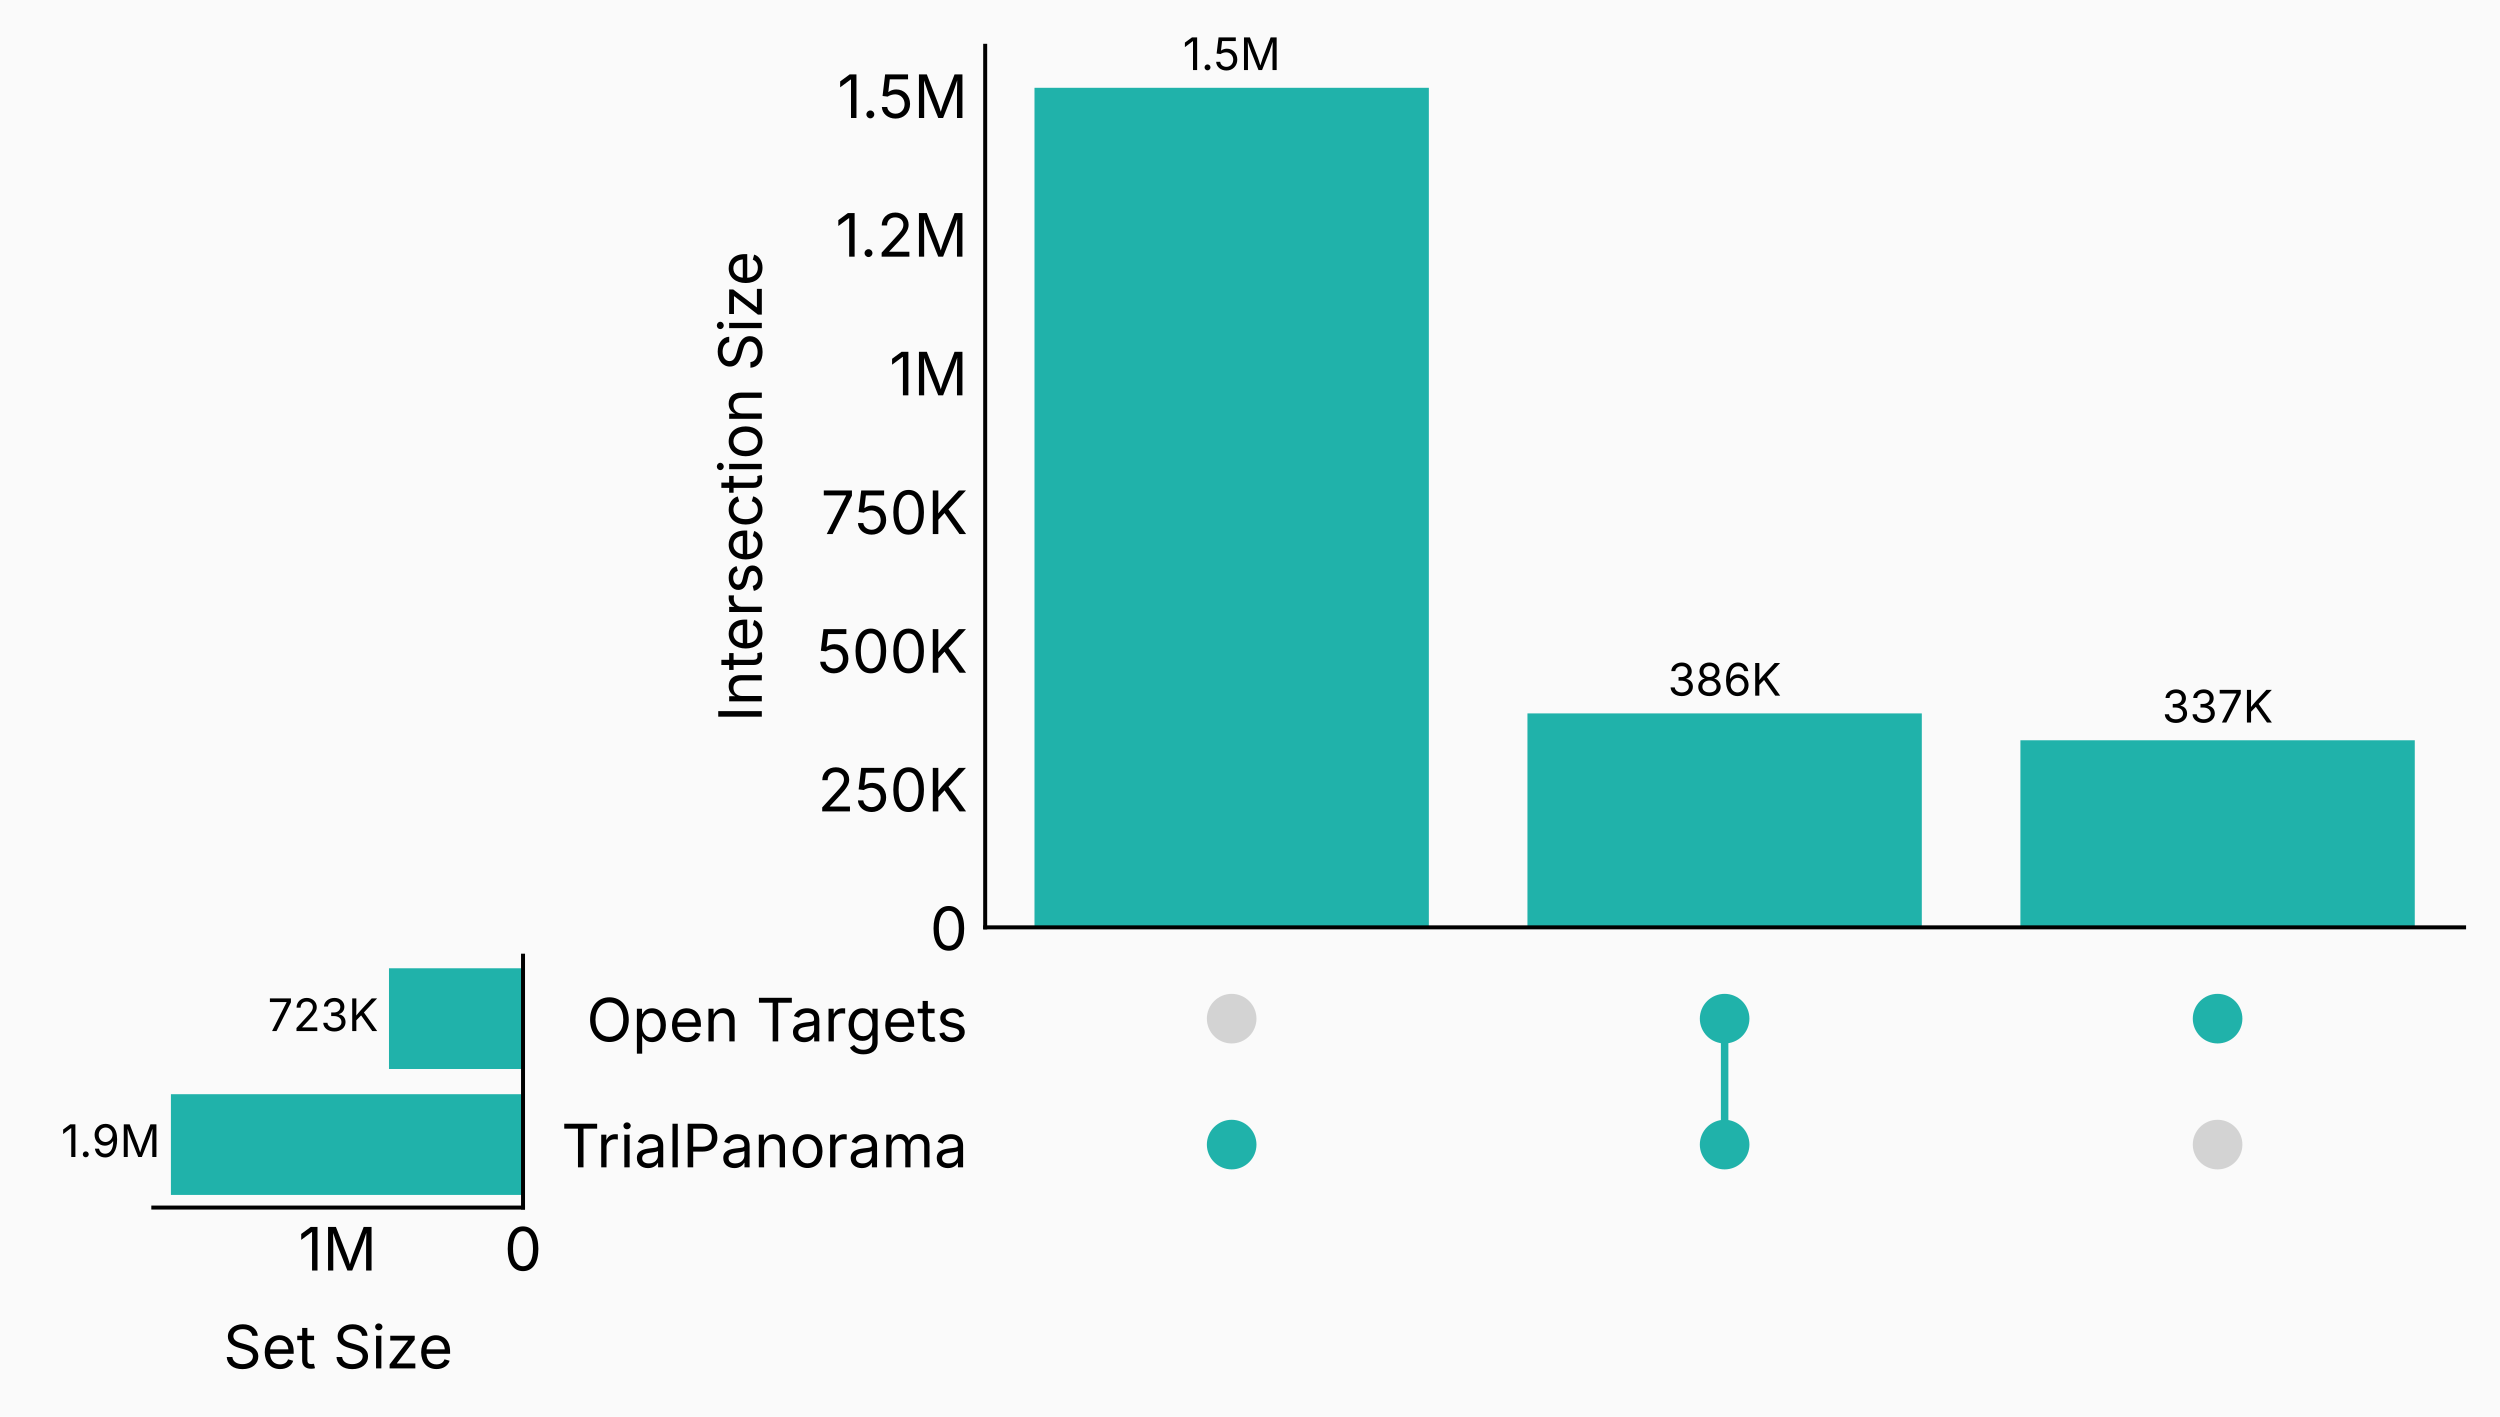
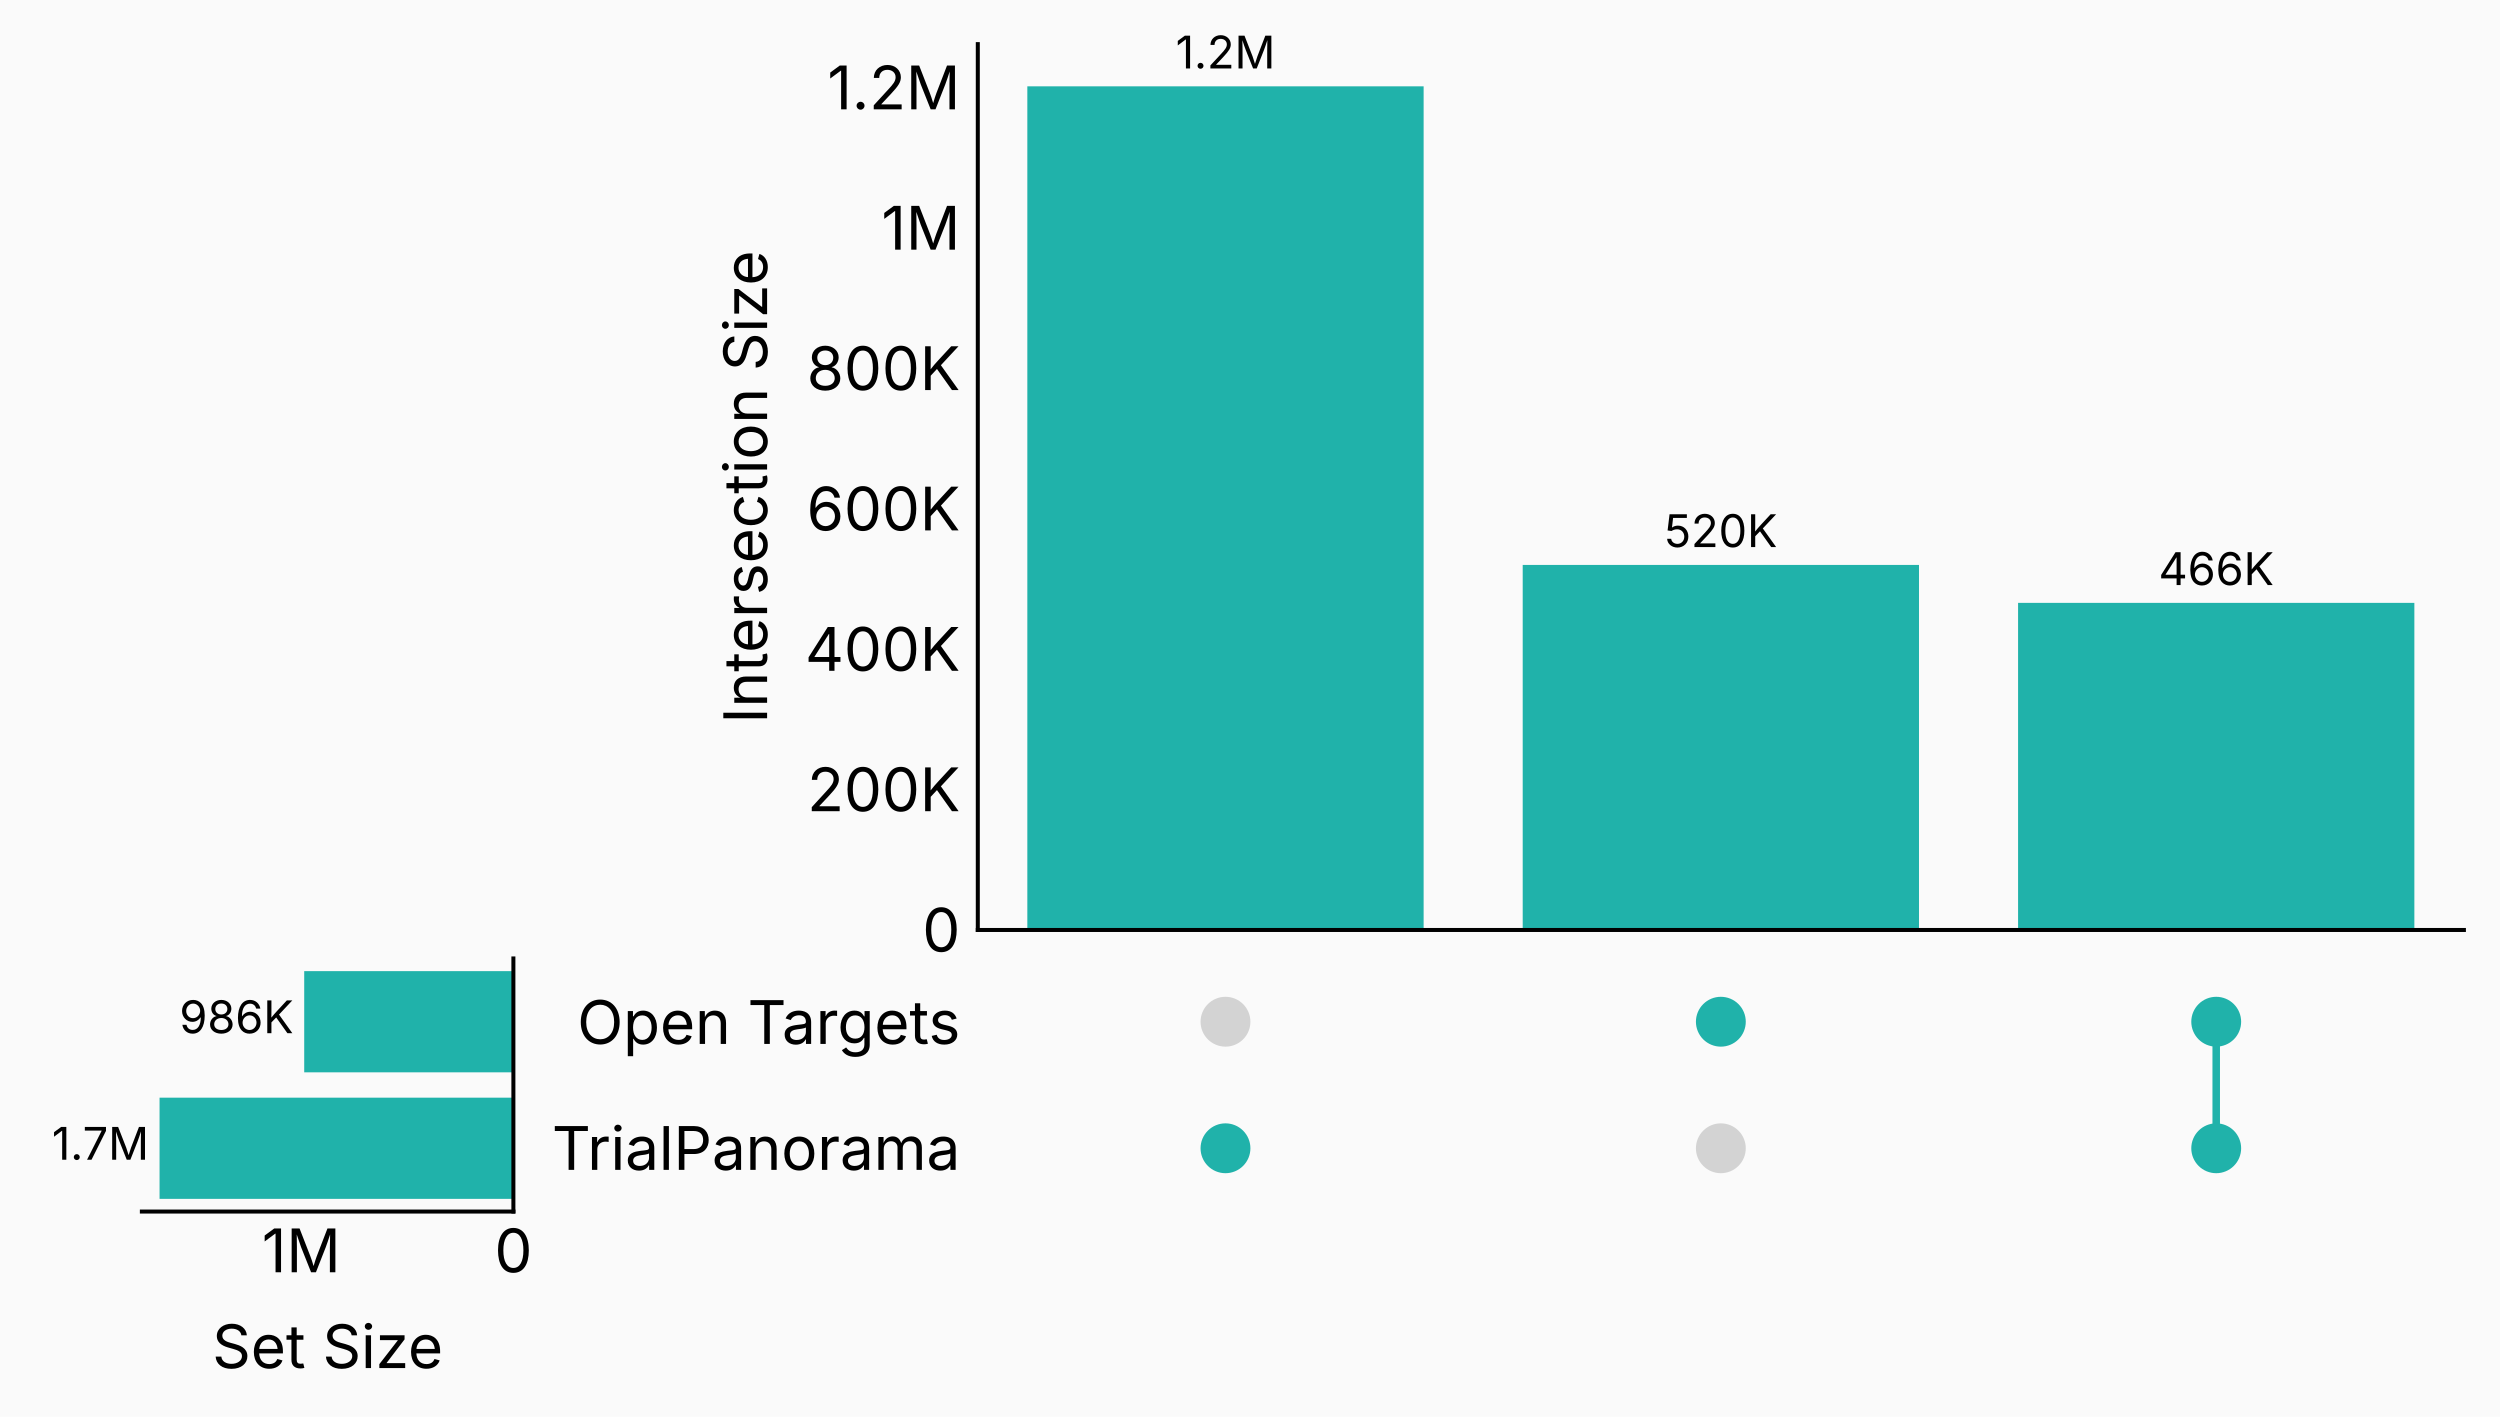
- <svg xmlns="http://www.w3.org/2000/svg" xmlns:xlink="http://www.w3.org/1999/xlink" width="501.067pt" height="283.955pt" viewBox="0 0 501.067 283.955" version="1.1">
+ <svg xmlns="http://www.w3.org/2000/svg" xmlns:xlink="http://www.w3.org/1999/xlink" width="498.636pt" height="282.568pt" viewBox="0 0 498.636 282.568" version="1.1">
  <defs>
    <style type="text/css">*{stroke-linejoin: round; stroke-linecap: butt}</style>
  </defs>
  <g id="figure_1">
    <g id="patch_1">
-       <path d="M 0 283.955  L 501.067 283.955  L 501.067 0  L 0 0  z " style="fill: #fafafa" />
+       <path d="M 0 282.568  L 498.636 282.568  L 498.636 0  L 0 0  z " style="fill: #fafafa" />
    </g>
    <g id="axes_1">
      <g id="patch_2">
-         <path d="M 197.457 185.866  L 493.867 185.866  L 493.867 9.179  L 197.457 9.179  z " style="fill: #fafafa" />
+         <path d="M 195.026 185.488  L 491.436 185.488  L 491.436 8.801  L 195.026 8.801  z " style="fill: #fafafa" />
      </g>
      <g id="matplotlib.axis_1">
        <g id="xtick_1" />
        <g id="xtick_2" />
        <g id="xtick_3" />
        <g id="xtick_4" />
        <g id="xtick_5" />
        <g id="xtick_6" />
        <g id="xtick_7" />
      </g>
      <g id="matplotlib.axis_2">
        <g id="ytick_1">
          <g id="line2d_1" />
          <g id="text_1">
-             <text style="font-size: 12px; font-family: 'Inter', 'Helvetica', 'Arial', 'DejaVu Sans', sans-serif; text-anchor: end" x="193.957" y="190.425" transform="rotate(-0 193.9574 190.4253)">0</text>
+             <text style="font-size: 12px; font-family: 'Inter', 'Helvetica', 'Arial', 'DejaVu Sans', sans-serif; text-anchor: end" x="191.526" y="189.792" transform="rotate(-0 191.526 189.792)">0</text>
          </g>
        </g>
        <g id="ytick_2">
          <g id="line2d_2" />
          <g id="text_2">
-             <text style="font-size: 12px; font-family: 'Inter', 'Helvetica', 'Arial', 'DejaVu Sans', sans-serif; text-anchor: end" x="193.957" y="162.629" transform="rotate(-0 193.9574 162.6285)">250K</text>
+             <text style="font-size: 12px; font-family: 'Inter', 'Helvetica', 'Arial', 'DejaVu Sans', sans-serif; text-anchor: end" x="191.526" y="161.793" transform="rotate(-0 191.526 161.7935)">200K</text>
          </g>
        </g>
        <g id="ytick_3">
          <g id="line2d_3" />
          <g id="text_3">
-             <text style="font-size: 12px; font-family: 'Inter', 'Helvetica', 'Arial', 'DejaVu Sans', sans-serif; text-anchor: end" x="193.957" y="134.832" transform="rotate(-0 193.9574 134.8318)">500K</text>
+             <text style="font-size: 12px; font-family: 'Inter', 'Helvetica', 'Arial', 'DejaVu Sans', sans-serif; text-anchor: end" x="191.526" y="133.795" transform="rotate(-0 191.526 133.795)">400K</text>
          </g>
        </g>
        <g id="ytick_4">
          <g id="line2d_4" />
          <g id="text_4">
-             <text style="font-size: 12px; font-family: 'Inter', 'Helvetica', 'Arial', 'DejaVu Sans', sans-serif; text-anchor: end" x="193.957" y="107.035" transform="rotate(-0 193.9574 107.035)">750K</text>
+             <text style="font-size: 12px; font-family: 'Inter', 'Helvetica', 'Arial', 'DejaVu Sans', sans-serif; text-anchor: end" x="191.526" y="105.796" transform="rotate(-0 191.526 105.7965)">600K</text>
          </g>
        </g>
        <g id="ytick_5">
          <g id="line2d_5" />
          <g id="text_5">
-             <text style="font-size: 12px; font-family: 'Inter', 'Helvetica', 'Arial', 'DejaVu Sans', sans-serif; text-anchor: end" x="193.957" y="79.238" transform="rotate(-0 193.9574 79.23829)">1M</text>
+             <text style="font-size: 12px; font-family: 'Inter', 'Helvetica', 'Arial', 'DejaVu Sans', sans-serif; text-anchor: end" x="191.526" y="77.798" transform="rotate(-0 191.526 77.79794)">800K</text>
          </g>
        </g>
        <g id="ytick_6">
          <g id="line2d_6" />
          <g id="text_6">
-             <text style="font-size: 12px; font-family: 'Inter', 'Helvetica', 'Arial', 'DejaVu Sans', sans-serif; text-anchor: end" x="193.957" y="51.442" transform="rotate(-0 193.9574 51.44154)">1.2M</text>
+             <text style="font-size: 12px; font-family: 'Inter', 'Helvetica', 'Arial', 'DejaVu Sans', sans-serif; text-anchor: end" x="191.526" y="49.799" transform="rotate(-0 191.526 49.79942)">1M</text>
          </g>
        </g>
        <g id="ytick_7">
          <g id="line2d_7" />
          <g id="text_7">
-             <text style="font-size: 12px; font-family: 'Inter', 'Helvetica', 'Arial', 'DejaVu Sans', sans-serif; text-anchor: end" x="193.957" y="23.645" transform="rotate(-0 193.9574 23.64479)">1.5M</text>
+             <text style="font-size: 12px; font-family: 'Inter', 'Helvetica', 'Arial', 'DejaVu Sans', sans-serif; text-anchor: end" x="191.526" y="21.801" transform="rotate(-0 191.526 21.80091)">1.2M</text>
          </g>
        </g>
        <g id="text_8">
-           <text style="font-size: 12px; font-family: 'Inter', 'Helvetica', 'Arial', 'DejaVu Sans', sans-serif; text-anchor: middle" x="152.687" y="97.523" transform="rotate(-90 152.6874 97.5228)">Intersection Size</text>
+           <text style="font-size: 12px; font-family: 'Inter', 'Helvetica', 'Arial', 'DejaVu Sans', sans-serif; text-anchor: middle" x="153.001" y="97.145" transform="rotate(-90 153.001 97.14452)">Intersection Size</text>
        </g>
      </g>
      <g id="patch_3">
-         <path d="M 207.338 185.866  L 286.38 185.866  L 286.38 17.593  L 207.338 17.593  z " clip-path="url(#p3016d41500)" style="fill: #20b2aa" />
+         <path d="M 204.906 185.488  L 283.949 185.488  L 283.949 17.215  L 204.906 17.215  z " clip-path="url(#p97cd294f93)" style="fill: #20b2aa" />
      </g>
      <g id="patch_4">
-         <path d="M 306.141 185.866  L 385.183 185.866  L 385.183 142.979  L 306.141 142.979  z " clip-path="url(#p3016d41500)" style="fill: #20b2aa" />
+         <path d="M 303.709 185.488  L 382.752 185.488  L 382.752 112.677  L 303.709 112.677  z " clip-path="url(#p97cd294f93)" style="fill: #20b2aa" />
      </g>
      <g id="patch_5">
-         <path d="M 404.944 185.866  L 483.987 185.866  L 483.987 148.363  L 404.944 148.363  z " clip-path="url(#p3016d41500)" style="fill: #20b2aa" />
+         <path d="M 402.513 185.488  L 481.555 185.488  L 481.555 120.251  L 402.513 120.251  z " clip-path="url(#p97cd294f93)" style="fill: #20b2aa" />
      </g>
      <g id="patch_6">
-         <path d="M 197.457 185.866  L 197.457 9.179  " style="fill: none; stroke: #000000; stroke-width: 0.8; stroke-linejoin: miter; stroke-linecap: square" />
+         <path d="M 195.026 185.488  L 195.026 8.801  " style="fill: none; stroke: #000000; stroke-width: 0.8; stroke-linejoin: miter; stroke-linecap: square" />
      </g>
      <g id="patch_7">
-         <path d="M 197.457 185.866  L 493.867 185.866  " style="fill: none; stroke: #000000; stroke-width: 0.8; stroke-linejoin: miter; stroke-linecap: square" />
+         <path d="M 195.026 185.488  L 491.436 185.488  " style="fill: none; stroke: #000000; stroke-width: 0.8; stroke-linejoin: miter; stroke-linecap: square" />
      </g>
      <g id="text_9">
-         <text style="font-size: 9px; font-family: 'Inter', 'Helvetica', 'Arial', 'DejaVu Sans', sans-serif; text-anchor: middle" x="246.859" y="14.039" transform="rotate(-0 246.859 14.03859)">1.5M</text>
+         <text style="font-size: 9px; font-family: 'Inter', 'Helvetica', 'Arial', 'DejaVu Sans', sans-serif; text-anchor: middle" x="244.428" y="13.656" transform="rotate(-0 244.4276 13.65609)">1.2M</text>
      </g>
      <g id="text_10">
-         <text style="font-size: 9px; font-family: 'Inter', 'Helvetica', 'Arial', 'DejaVu Sans', sans-serif; text-anchor: middle" x="345.662" y="139.425" transform="rotate(-0 345.6622 139.4246)">386K</text>
+         <text style="font-size: 9px; font-family: 'Inter', 'Helvetica', 'Arial', 'DejaVu Sans', sans-serif; text-anchor: middle" x="343.231" y="109.118" transform="rotate(-0 343.2308 109.1181)">520K</text>
      </g>
      <g id="text_11">
-         <text style="font-size: 9px; font-family: 'Inter', 'Helvetica', 'Arial', 'DejaVu Sans', sans-serif; text-anchor: middle" x="444.465" y="144.809" transform="rotate(-0 444.4654 144.8089)">337K</text>
+         <text style="font-size: 9px; font-family: 'Inter', 'Helvetica', 'Arial', 'DejaVu Sans', sans-serif; text-anchor: middle" x="442.034" y="116.692" transform="rotate(-0 442.034 116.6922)">466K</text>
      </g>
    </g>
    <g id="axes_2">
      <g id="patch_8">
-         <path d="M 197.457 242.027  L 493.867 242.027  L 493.867 191.545  L 197.457 191.545  z " style="fill: #fafafa" />
+         <path d="M 195.026 241.649  L 491.436 241.649  L 491.436 191.167  L 195.026 191.167  z " style="fill: #fafafa" />
      </g>
      <g id="matplotlib.axis_3">
        <g id="xtick_8" />
        <g id="xtick_9" />
        <g id="xtick_10" />
        <g id="xtick_11" />
        <g id="xtick_12" />
        <g id="xtick_13" />
        <g id="xtick_14" />
      </g>
      <g id="matplotlib.axis_4">
        <g id="ytick_8">
          <g id="line2d_8" />
          <g id="text_12">
-             <text style="font-size: 12px; font-family: 'Inter', 'Helvetica', 'Arial', 'DejaVu Sans', sans-serif; text-anchor: end" x="193.957" y="208.725" transform="rotate(-0 193.9574 208.725)">Open Targets</text>
+             <text style="font-size: 12px; font-family: 'Inter', 'Helvetica', 'Arial', 'DejaVu Sans', sans-serif; text-anchor: end" x="191.526" y="208.209" transform="rotate(-0 191.526 208.2089)">Open Targets</text>
          </g>
        </g>
        <g id="ytick_9">
          <g id="line2d_9" />
          <g id="text_13">
-             <text style="font-size: 12px; font-family: 'Inter', 'Helvetica', 'Arial', 'DejaVu Sans', sans-serif; text-anchor: end" x="193.957" y="233.966" transform="rotate(-0 193.9574 233.966)">TrialPanorama</text>
+             <text style="font-size: 12px; font-family: 'Inter', 'Helvetica', 'Arial', 'DejaVu Sans', sans-serif; text-anchor: end" x="191.526" y="233.333" transform="rotate(-0 191.526 233.3327)">TrialPanorama</text>
          </g>
        </g>
      </g>
      <g id="PathCollection_1">
        <defs>
          <path id="m25474eb0f5" d="M 0 4.472  C 1.186 4.472 2.324 4.001 3.162 3.162  C 4.001 2.324 4.472 1.186 4.472 0  C 4.472 -1.186 4.001 -2.324 3.162 -3.162  C 2.324 -4.001 1.186 -4.472 0 -4.472  C -1.186 -4.472 -2.324 -4.001 -3.162 -3.162  C -4.001 -2.324 -4.472 -1.186 -4.472 0  C -4.472 1.186 -4.001 2.324 -3.162 3.162  C -2.324 4.001 -1.186 4.472 0 4.472  z " style="stroke: #d3d3d3" />
        </defs>
-         <g clip-path="url(#p2c8e85108f)">
-           <use xlink:href="#m25474eb0f5" x="246.859" y="204.166" style="fill: #d3d3d3; stroke: #d3d3d3" />
+         <g clip-path="url(#pa365d36f3e)">
+           <use xlink:href="#m25474eb0f5" x="244.428" y="203.788" style="fill: #d3d3d3; stroke: #d3d3d3" />
        </g>
      </g>
      <g id="PathCollection_2">
        <defs>
          <path id="mfcc3a05d10" d="M 0 4.472  C 1.186 4.472 2.324 4.001 3.162 3.162  C 4.001 2.324 4.472 1.186 4.472 0  C 4.472 -1.186 4.001 -2.324 3.162 -3.162  C 2.324 -4.001 1.186 -4.472 0 -4.472  C -1.186 -4.472 -2.324 -4.001 -3.162 -3.162  C -4.001 -2.324 -4.472 -1.186 -4.472 0  C -4.472 1.186 -4.001 2.324 -3.162 3.162  C -2.324 4.001 -1.186 4.472 0 4.472  z " style="stroke: #20b2aa" />
        </defs>
-         <g clip-path="url(#p2c8e85108f)">
-           <use xlink:href="#mfcc3a05d10" x="345.662" y="204.166" style="fill: #20b2aa; stroke: #20b2aa" />
+         <g clip-path="url(#pa365d36f3e)">
+           <use xlink:href="#mfcc3a05d10" x="343.231" y="203.788" style="fill: #20b2aa; stroke: #20b2aa" />
        </g>
      </g>
      <g id="PathCollection_3">
-         <g clip-path="url(#p2c8e85108f)">
-           <use xlink:href="#mfcc3a05d10" x="444.465" y="204.166" style="fill: #20b2aa; stroke: #20b2aa" />
+         <g clip-path="url(#pa365d36f3e)">
+           <use xlink:href="#mfcc3a05d10" x="442.034" y="203.788" style="fill: #20b2aa; stroke: #20b2aa" />
        </g>
      </g>
      <g id="PathCollection_4">
-         <g clip-path="url(#p2c8e85108f)">
-           <use xlink:href="#mfcc3a05d10" x="246.859" y="229.407" style="fill: #20b2aa; stroke: #20b2aa" />
+         <g clip-path="url(#pa365d36f3e)">
+           <use xlink:href="#mfcc3a05d10" x="244.428" y="229.029" style="fill: #20b2aa; stroke: #20b2aa" />
        </g>
      </g>
      <g id="PathCollection_5">
-         <g clip-path="url(#p2c8e85108f)">
-           <use xlink:href="#mfcc3a05d10" x="345.662" y="229.407" style="fill: #20b2aa; stroke: #20b2aa" />
+         <g clip-path="url(#pa365d36f3e)">
+           <use xlink:href="#m25474eb0f5" x="343.231" y="229.029" style="fill: #d3d3d3; stroke: #d3d3d3" />
        </g>
      </g>
      <g id="PathCollection_6">
-         <g clip-path="url(#p2c8e85108f)">
-           <use xlink:href="#m25474eb0f5" x="444.465" y="229.407" style="fill: #d3d3d3; stroke: #d3d3d3" />
+         <g clip-path="url(#pa365d36f3e)">
+           <use xlink:href="#mfcc3a05d10" x="442.034" y="229.029" style="fill: #20b2aa; stroke: #20b2aa" />
        </g>
      </g>
      <g id="line2d_10">
-         <path d="M 345.662 229.407  L 345.662 204.166  " clip-path="url(#p2c8e85108f)" style="fill: none; stroke: #20b2aa; stroke-width: 1.5; stroke-linecap: square" />
+         <path d="M 442.034 229.029  L 442.034 203.788  " clip-path="url(#pa365d36f3e)" style="fill: none; stroke: #20b2aa; stroke-width: 1.5; stroke-linecap: square" />
      </g>
    </g>
    <g id="axes_3">
      <g id="patch_9">
-         <path d="M 30.727 242.027  L 104.829 242.027  L 104.829 191.545  L 30.727 191.545  z " style="fill: #fafafa" />
+         <path d="M 28.296 241.649  L 102.398 241.649  L 102.398 191.167  L 28.296 191.167  z " style="fill: #fafafa" />
      </g>
      <g id="matplotlib.axis_5">
        <g id="xtick_15">
          <g id="line2d_11" />
          <g id="text_14">
-             <text style="font-size: 12px; font-family: 'Inter', 'Helvetica', 'Arial', 'DejaVu Sans', sans-serif; text-anchor: middle" x="104.829" y="254.646" transform="rotate(-0 104.8294 254.6455)">0</text>
+             <text style="font-size: 12px; font-family: 'Inter', 'Helvetica', 'Arial', 'DejaVu Sans', sans-serif; text-anchor: middle" x="102.398" y="253.757" transform="rotate(-0 102.398 253.7572)">0</text>
          </g>
        </g>
        <g id="xtick_16">
          <g id="line2d_12" />
          <g id="text_15">
-             <text style="font-size: 12px; font-family: 'Inter', 'Helvetica', 'Arial', 'DejaVu Sans', sans-serif; text-anchor: middle" x="67.669" y="254.646" transform="rotate(-0 67.6686 254.6455)">1M</text>
+             <text style="font-size: 12px; font-family: 'Inter', 'Helvetica', 'Arial', 'DejaVu Sans', sans-serif; text-anchor: middle" x="60.088" y="253.757" transform="rotate(-0 60.08806 253.7572)">1M</text>
          </g>
        </g>
        <g id="text_16">
-           <text style="font-size: 12px; font-family: 'Inter', 'Helvetica', 'Arial', 'DejaVu Sans', sans-serif; text-anchor: middle" x="67.778" y="274.259" transform="rotate(-0 67.77816 274.2593)">Set Size</text>
+           <text style="font-size: 12px; font-family: 'Inter', 'Helvetica', 'Arial', 'DejaVu Sans', sans-serif; text-anchor: middle" x="65.347" y="272.867" transform="rotate(-0 65.34676 272.8666)">Set Size</text>
        </g>
      </g>
      <g id="matplotlib.axis_6">
        <g id="ytick_10">
          <g id="line2d_13" />
        </g>
        <g id="ytick_11">
          <g id="line2d_14" />
        </g>
      </g>
      <g id="patch_10">
-         <path d="M 104.829 214.262  L 77.962 214.262  L 77.962 194.07  L 104.829 194.07  z " clip-path="url(#p9e5f069de5)" style="fill: #20b2aa" />
+         <path d="M 102.398 213.884  L 60.676 213.884  L 60.676 193.691  L 102.398 193.691  z " clip-path="url(#pd108586592)" style="fill: #20b2aa" />
      </g>
      <g id="patch_11">
-         <path d="M 104.829 239.503  L 34.256 239.503  L 34.256 219.311  L 104.829 219.311  z " clip-path="url(#p9e5f069de5)" style="fill: #20b2aa" />
+         <path d="M 102.398 239.125  L 31.824 239.125  L 31.824 218.932  L 102.398 218.932  z " clip-path="url(#pd108586592)" style="fill: #20b2aa" />
      </g>
      <g id="patch_12">
-         <path d="M 104.829 242.027  L 104.829 191.545  " style="fill: none; stroke: #000000; stroke-width: 0.8; stroke-linejoin: miter; stroke-linecap: square" />
+         <path d="M 102.398 241.649  L 102.398 191.167  " style="fill: none; stroke: #000000; stroke-width: 0.8; stroke-linejoin: miter; stroke-linecap: square" />
      </g>
      <g id="patch_13">
-         <path d="M 30.727 242.027  L 104.829 242.027  " style="fill: none; stroke: #000000; stroke-width: 0.8; stroke-linejoin: miter; stroke-linecap: square" />
+         <path d="M 28.296 241.649  L 102.398 241.649  " style="fill: none; stroke: #000000; stroke-width: 0.8; stroke-linejoin: miter; stroke-linecap: square" />
      </g>
      <g id="text_17">
-         <text style="font-size: 9px; font-family: 'Inter', 'Helvetica', 'Arial', 'DejaVu Sans', sans-serif; text-anchor: end" x="75.844" y="206.649" transform="rotate(-0 75.84433 206.6494)"> 723K</text>
+         <text style="font-size: 9px; font-family: 'Inter', 'Helvetica', 'Arial', 'DejaVu Sans', sans-serif; text-anchor: end" x="58.558" y="206.078" transform="rotate(-0 58.55849 206.0777)"> 986K</text>
      </g>
      <g id="text_18">
-         <text style="font-size: 9px; font-family: 'Inter', 'Helvetica', 'Arial', 'DejaVu Sans', sans-serif; text-anchor: end" x="32.138" y="231.89" transform="rotate(-0 32.13844 231.8903)"> 1.9M</text>
+         <text style="font-size: 9px; font-family: 'Inter', 'Helvetica', 'Arial', 'DejaVu Sans', sans-serif; text-anchor: end" x="29.707" y="231.319" transform="rotate(-0 29.70703 231.3187)"> 1.7M</text>
      </g>
    </g>
  </g>
  <defs>
-     <clipPath id="p3016d41500">
-       <rect x="197.457" y="9.179" width="296.41" height="176.687" />
+     <clipPath id="p97cd294f93">
+       <rect x="195.026" y="8.801" width="296.41" height="176.687" />
    </clipPath>
-     <clipPath id="p2c8e85108f">
-       <rect x="197.457" y="191.545" width="296.41" height="50.482" />
+     <clipPath id="pa365d36f3e">
+       <rect x="195.026" y="191.167" width="296.41" height="50.482" />
    </clipPath>
-     <clipPath id="p9e5f069de5">
-       <rect x="30.727" y="191.545" width="74.102" height="50.482" />
+     <clipPath id="pd108586592">
+       <rect x="28.296" y="191.167" width="74.102" height="50.482" />
    </clipPath>
  </defs>
</svg>
